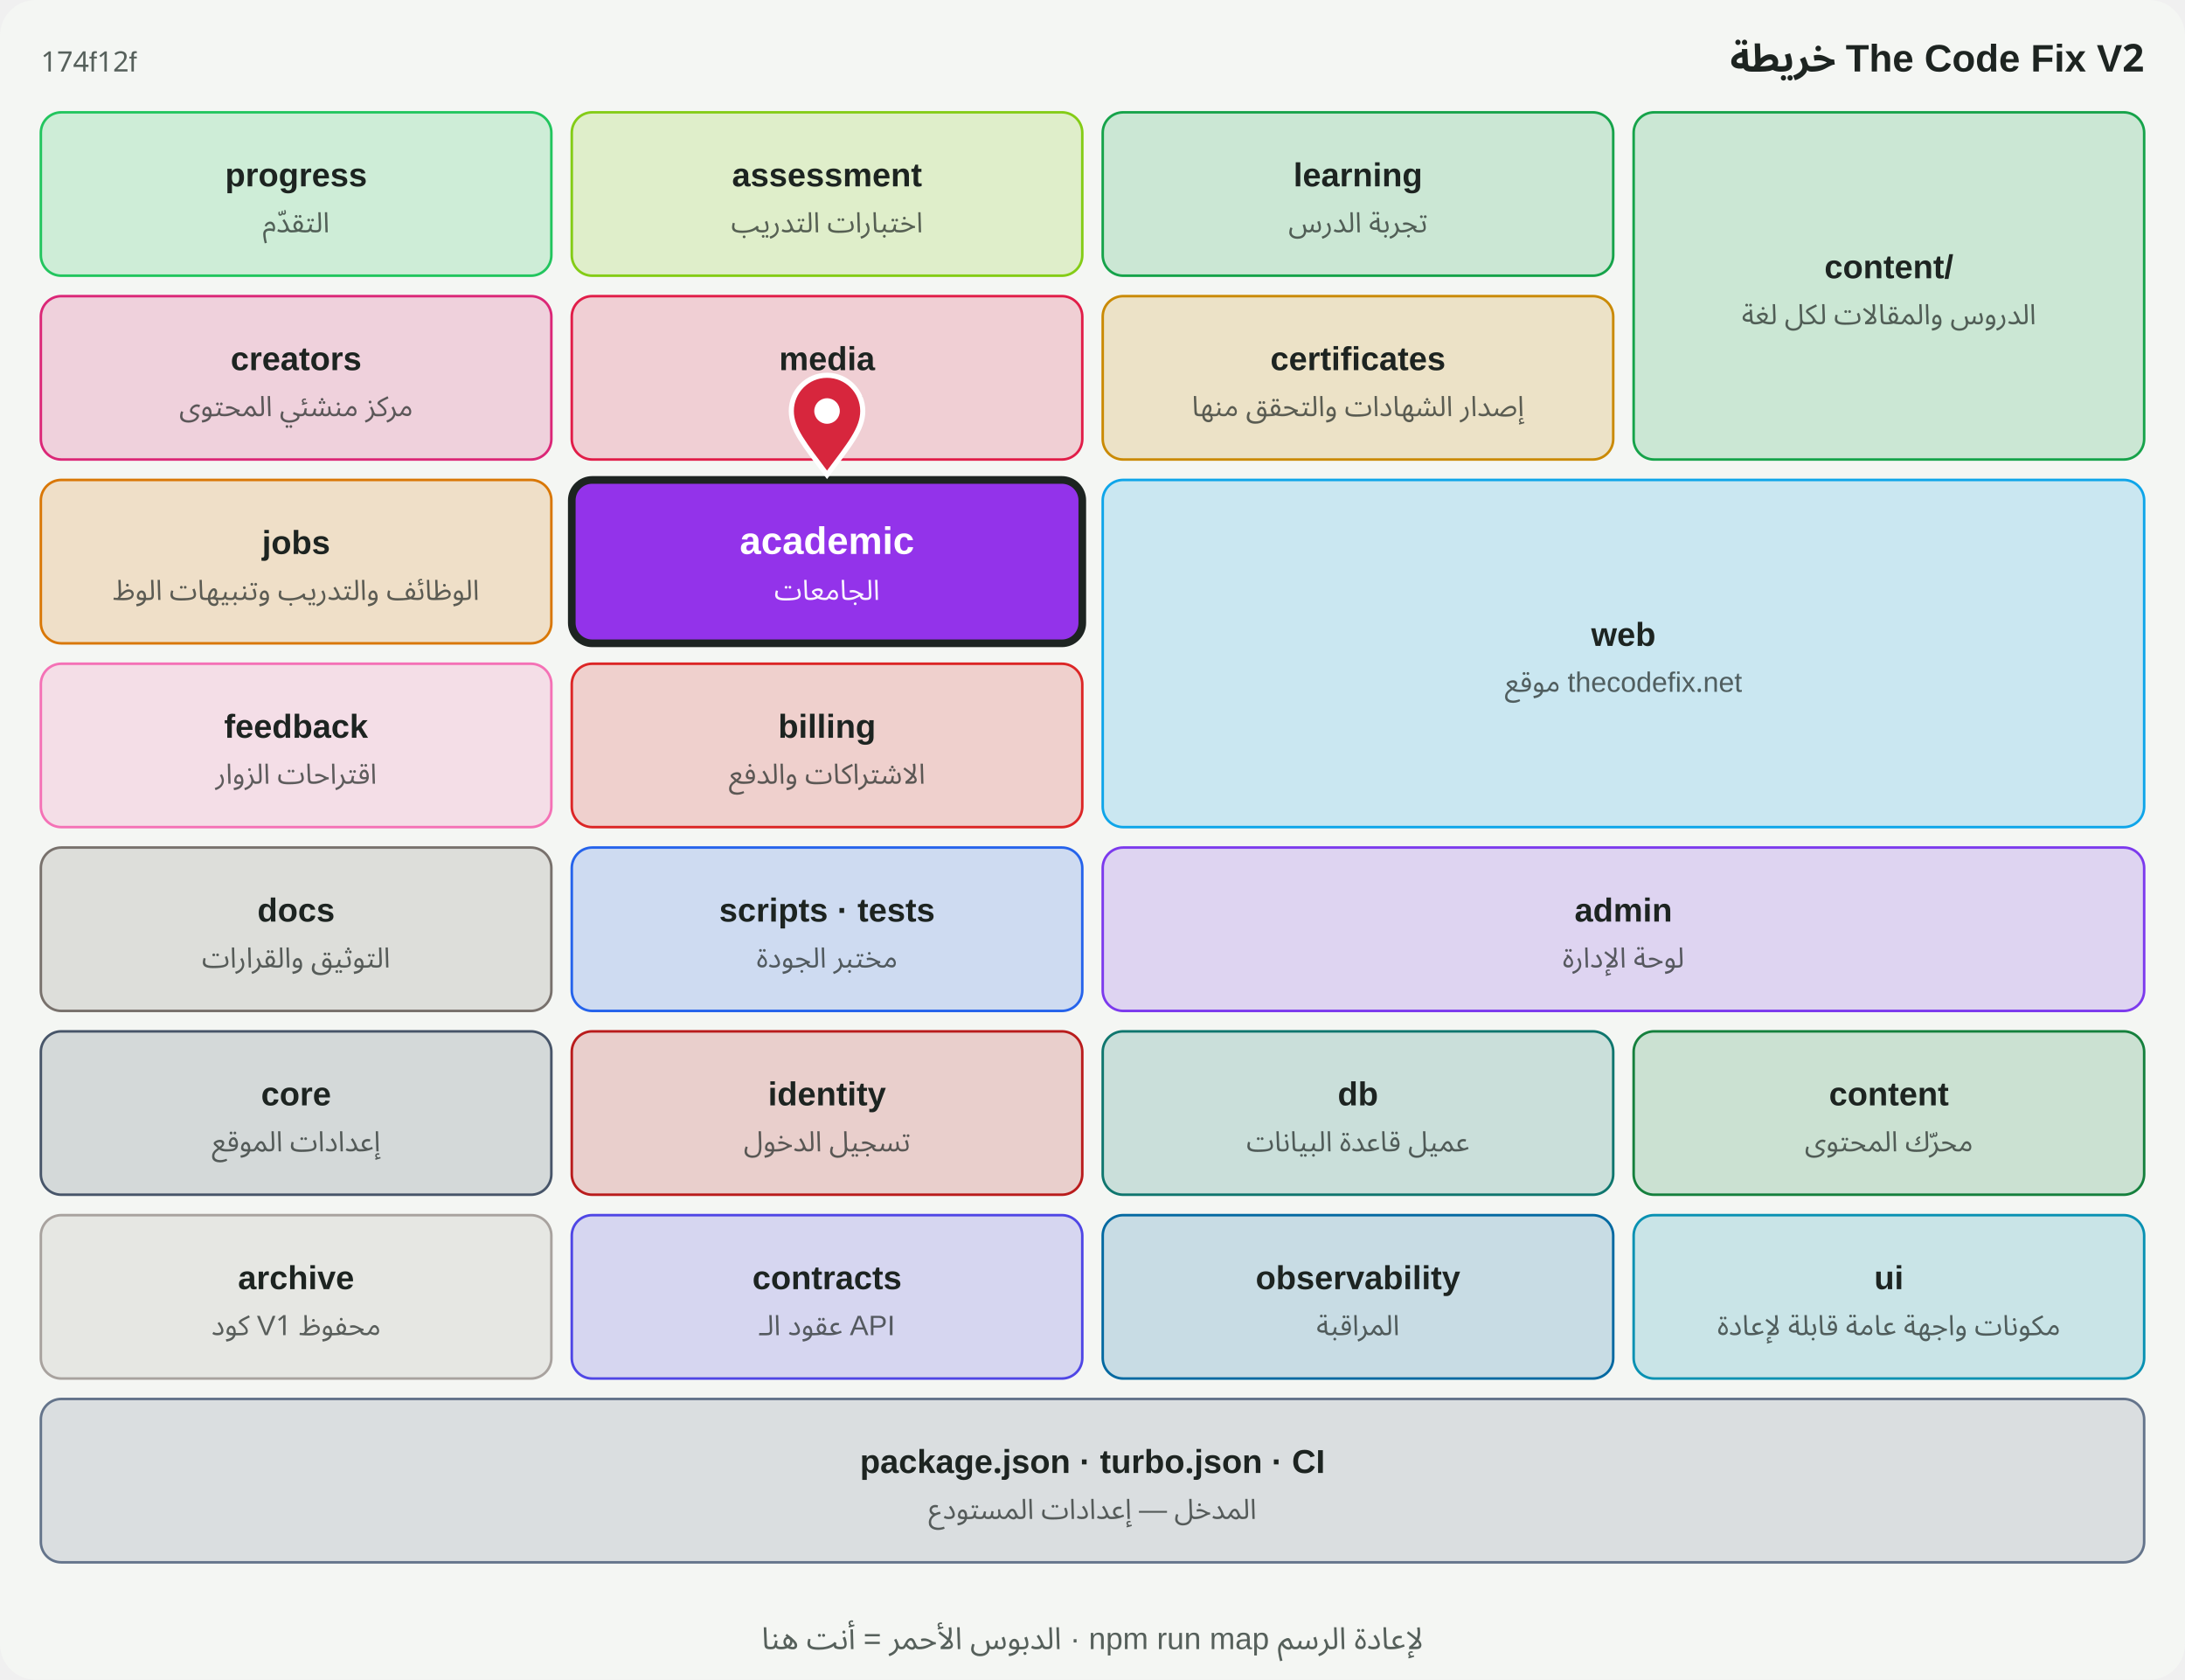
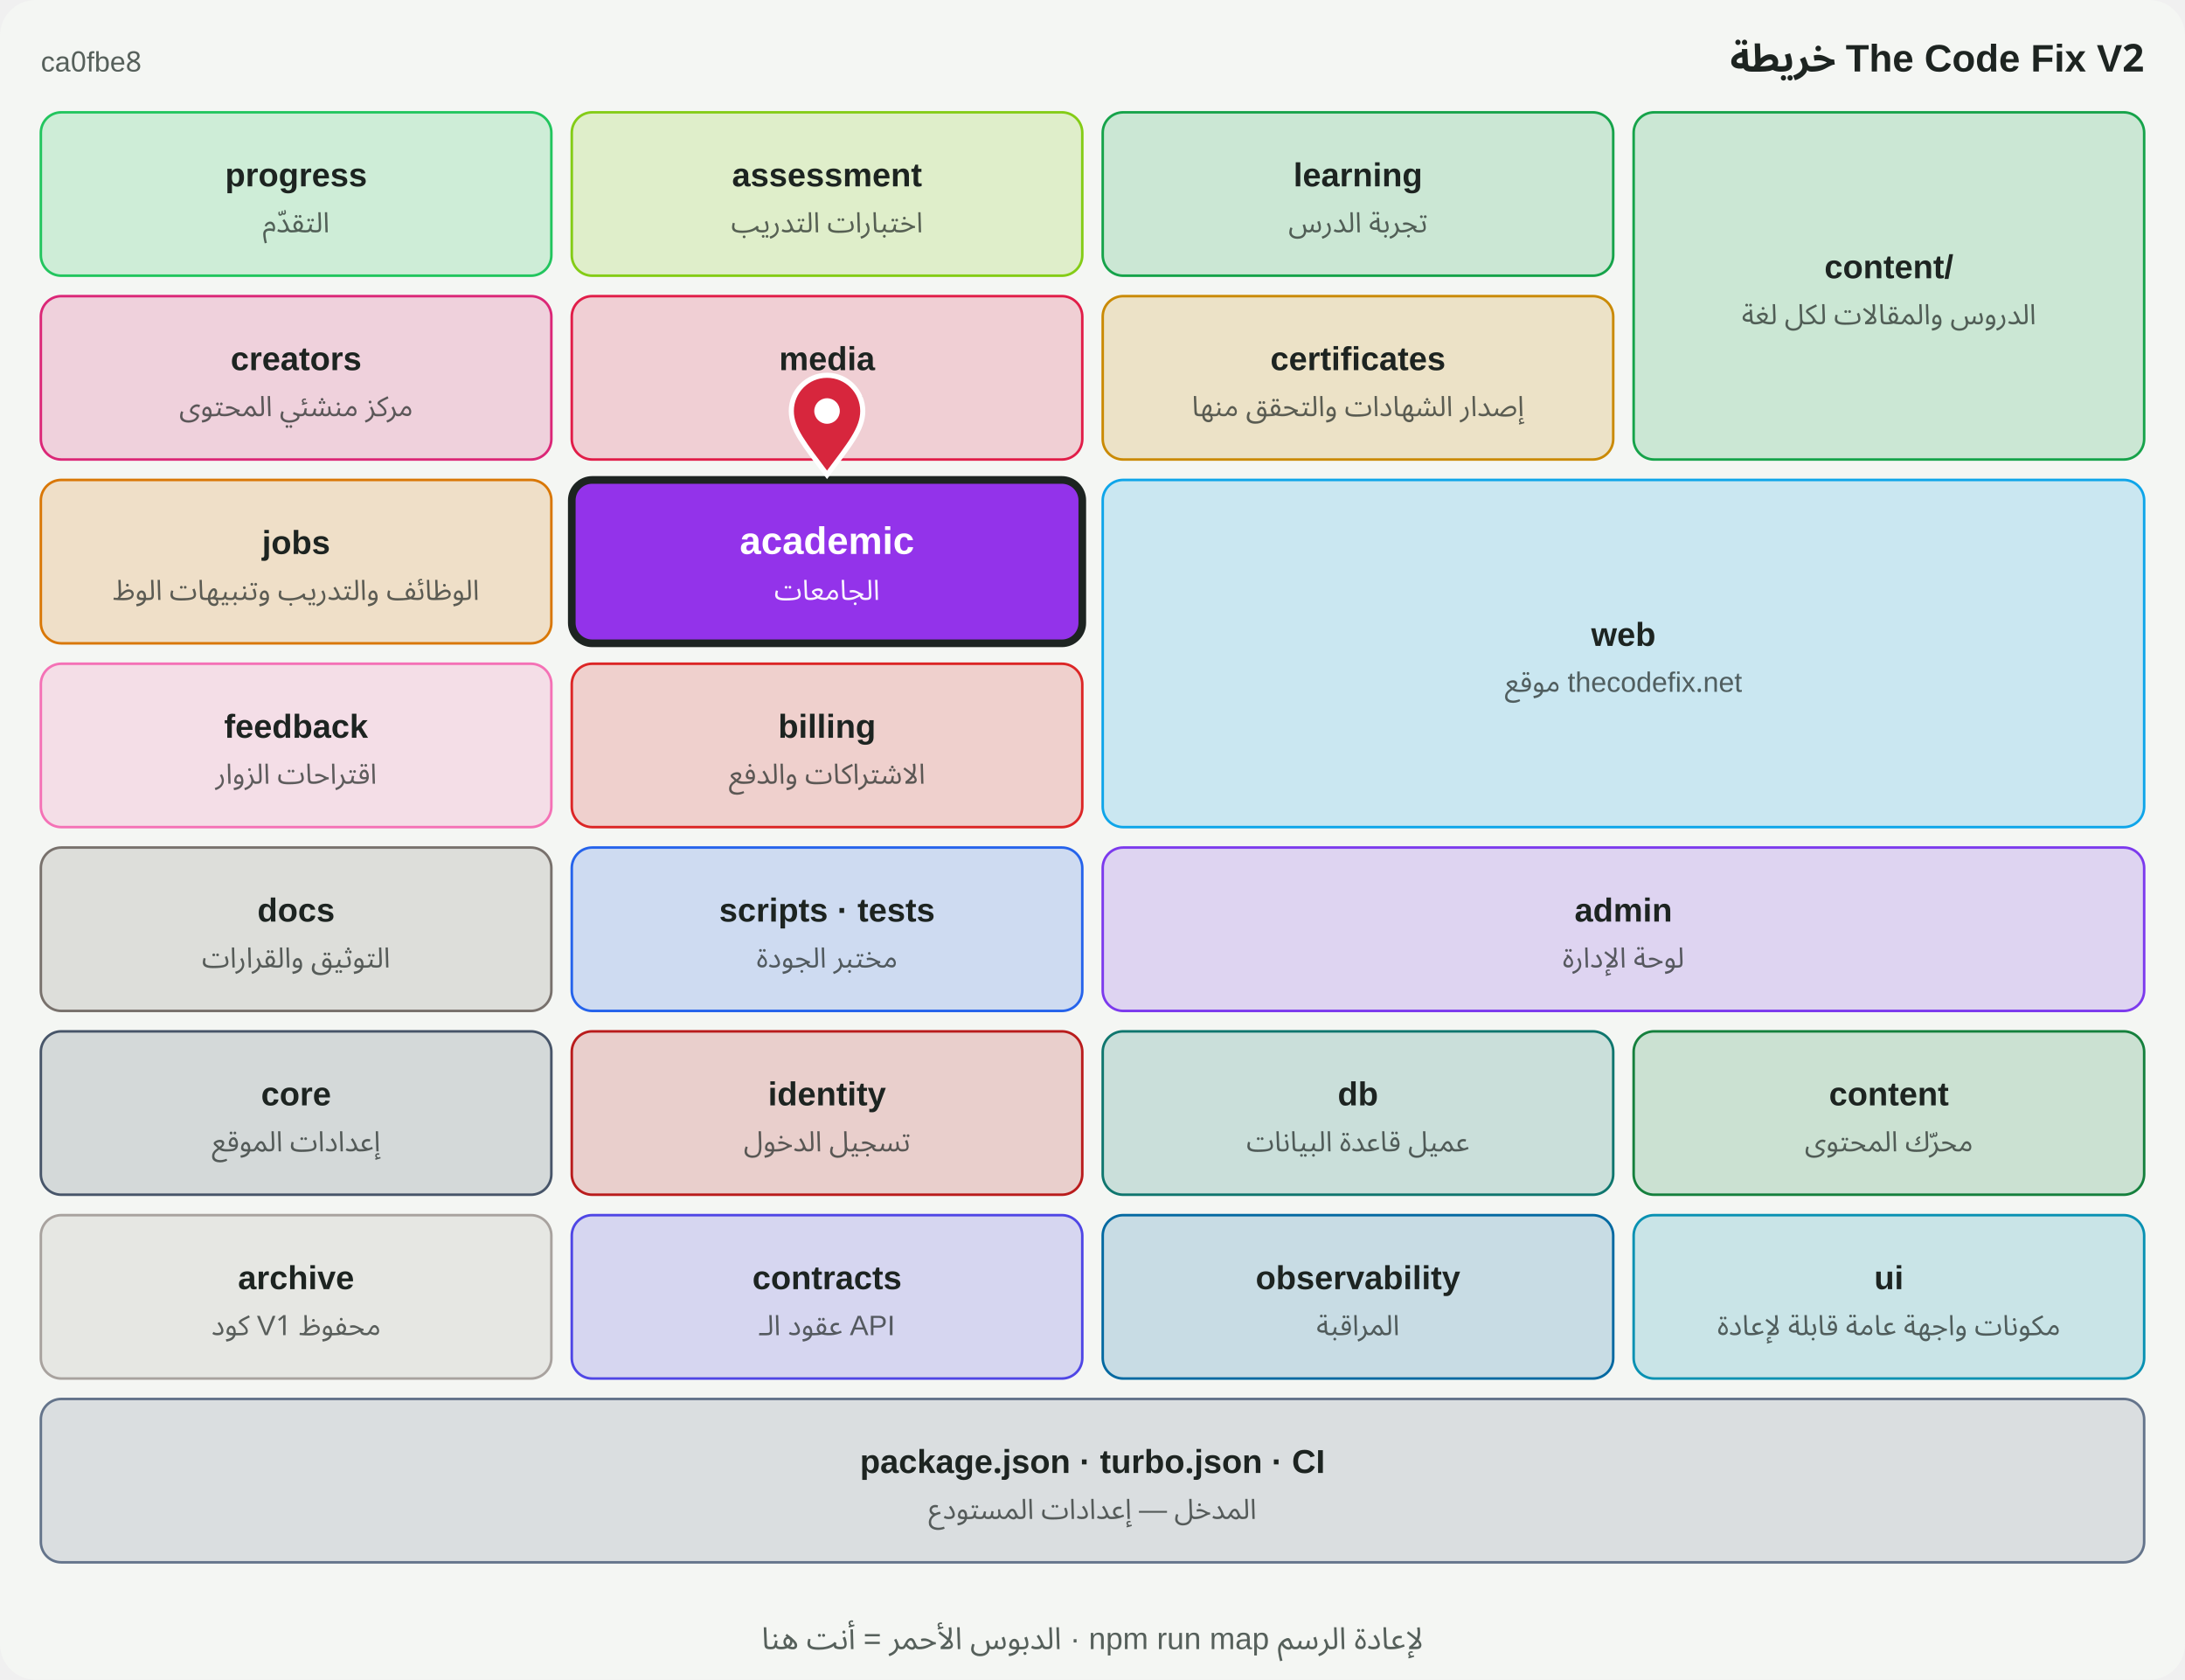
<svg xmlns="http://www.w3.org/2000/svg" viewBox="0 0 856 658" width="856" height="658" font-family="'Segoe UI', Tahoma, 'Noto Sans Arabic', Arial, sans-serif" role="img" aria-label="خريطة مشروع The Code Fix — الجامعات (@tcf/academic)">
  <rect width="856" height="658" rx="14" fill="#f4f6f3" />
  <text x="840" y="28" text-anchor="end" font-size="15" font-weight="700" fill="#1d2421">خريطة The Code Fix V2</text>
-   <text x="16" y="28" font-size="11" fill="#56605b">174f12f</text>
+   <text x="16" y="28" font-size="11" fill="#56605b">ca0fbe8</text>
  <g>
    <rect x="640" y="44" width="200" height="136" rx="8" fill="#16a34a" fill-opacity="0.18" stroke="#16a34a" stroke-width="1" />
    <text x="740" y="109" text-anchor="middle" font-size="13" font-weight="600" fill="#1d2421">content/</text>
    <text x="740" y="127" text-anchor="middle" font-size="11" fill="#1d2421" fill-opacity="0.7">الدروس والمقالات لكل لغة</text>
  </g>
  <g>
    <rect x="432" y="44" width="200" height="64" rx="8" fill="#16a34a" fill-opacity="0.18" stroke="#16a34a" stroke-width="1" />
    <text x="532" y="73" text-anchor="middle" font-size="13" font-weight="600" fill="#1d2421">learning</text>
    <text x="532" y="91" text-anchor="middle" font-size="11" fill="#1d2421" fill-opacity="0.7">تجربة الدرس</text>
  </g>
  <g>
    <rect x="224" y="44" width="200" height="64" rx="8" fill="#84cc16" fill-opacity="0.18" stroke="#84cc16" stroke-width="1" />
    <text x="324" y="73" text-anchor="middle" font-size="13" font-weight="600" fill="#1d2421">assessment</text>
    <text x="324" y="91" text-anchor="middle" font-size="11" fill="#1d2421" fill-opacity="0.7">اختبارات التدريب</text>
  </g>
  <g>
    <rect x="16" y="44" width="200" height="64" rx="8" fill="#22c55e" fill-opacity="0.18" stroke="#22c55e" stroke-width="1" />
    <text x="116" y="73" text-anchor="middle" font-size="13" font-weight="600" fill="#1d2421">progress</text>
    <text x="116" y="91" text-anchor="middle" font-size="11" fill="#1d2421" fill-opacity="0.7">التقدّم</text>
  </g>
  <g>
    <rect x="432" y="116" width="200" height="64" rx="8" fill="#ca8a04" fill-opacity="0.18" stroke="#ca8a04" stroke-width="1" />
    <text x="532" y="145" text-anchor="middle" font-size="13" font-weight="600" fill="#1d2421">certificates</text>
    <text x="532" y="163" text-anchor="middle" font-size="11" fill="#1d2421" fill-opacity="0.7">إصدار الشهادات والتحقق منها</text>
  </g>
  <g>
    <rect x="224" y="116" width="200" height="64" rx="8" fill="#e11d48" fill-opacity="0.18" stroke="#e11d48" stroke-width="1" />
    <text x="324" y="145" text-anchor="middle" font-size="13" font-weight="600" fill="#1d2421">media</text>
    <text x="324" y="163" text-anchor="middle" font-size="11" fill="#1d2421" fill-opacity="0.7">الفيديو</text>
  </g>
  <g>
    <rect x="16" y="116" width="200" height="64" rx="8" fill="#db2777" fill-opacity="0.18" stroke="#db2777" stroke-width="1" />
    <text x="116" y="145" text-anchor="middle" font-size="13" font-weight="600" fill="#1d2421">creators</text>
    <text x="116" y="163" text-anchor="middle" font-size="11" fill="#1d2421" fill-opacity="0.7">مركز منشئي المحتوى</text>
  </g>
  <g>
    <rect x="432" y="188" width="408" height="136" rx="8" fill="#0ea5e9" fill-opacity="0.18" stroke="#0ea5e9" stroke-width="1" />
    <text x="636" y="253" text-anchor="middle" font-size="13" font-weight="600" fill="#1d2421">web</text>
    <text x="636" y="271" text-anchor="middle" font-size="11" fill="#1d2421" fill-opacity="0.7">موقع thecodefix.net</text>
  </g>
  <g>
    <rect x="224" y="188" width="200" height="64" rx="8" fill="#9333ea" fill-opacity="1" stroke="#1d2421" stroke-width="3" />
    <text x="324" y="217" text-anchor="middle" font-size="15" font-weight="700" fill="#ffffff">academic</text>
    <text x="324" y="235" text-anchor="middle" font-size="11" fill="#ffffff" fill-opacity="0.95">الجامعات</text>
  </g>
  <path d="M324 186 c-9 -12 -14 -18 -14 -25 a14 14 0 0 1 28 0 c0 7 -5 13 -14 25z" fill="#d7263d" stroke="#fff" stroke-width="2" />
  <circle cx="324" cy="161" r="5" fill="#fff" />
  <g>
    <rect x="16" y="188" width="200" height="64" rx="8" fill="#d97706" fill-opacity="0.18" stroke="#d97706" stroke-width="1" />
    <text x="116" y="217" text-anchor="middle" font-size="13" font-weight="600" fill="#1d2421">jobs</text>
    <text x="116" y="235" text-anchor="middle" font-size="11" fill="#1d2421" fill-opacity="0.7">الوظائف والتدريب وتنبيهات الوظ</text>
  </g>
  <g>
    <rect x="224" y="260" width="200" height="64" rx="8" fill="#dc2626" fill-opacity="0.18" stroke="#dc2626" stroke-width="1" />
    <text x="324" y="289" text-anchor="middle" font-size="13" font-weight="600" fill="#1d2421">billing</text>
    <text x="324" y="307" text-anchor="middle" font-size="11" fill="#1d2421" fill-opacity="0.7">الاشتراكات والدفع</text>
  </g>
  <g>
    <rect x="16" y="260" width="200" height="64" rx="8" fill="#f472b6" fill-opacity="0.18" stroke="#f472b6" stroke-width="1" />
    <text x="116" y="289" text-anchor="middle" font-size="13" font-weight="600" fill="#1d2421">feedback</text>
    <text x="116" y="307" text-anchor="middle" font-size="11" fill="#1d2421" fill-opacity="0.7">اقتراحات الزوار</text>
  </g>
  <g>
    <rect x="432" y="332" width="408" height="64" rx="8" fill="#7c3aed" fill-opacity="0.18" stroke="#7c3aed" stroke-width="1" />
    <text x="636" y="361" text-anchor="middle" font-size="13" font-weight="600" fill="#1d2421">admin</text>
    <text x="636" y="379" text-anchor="middle" font-size="11" fill="#1d2421" fill-opacity="0.7">لوحة الإدارة</text>
  </g>
  <g>
    <rect x="224" y="332" width="200" height="64" rx="8" fill="#2563eb" fill-opacity="0.18" stroke="#2563eb" stroke-width="1" />
    <text x="324" y="361" text-anchor="middle" font-size="13" font-weight="600" fill="#1d2421">scripts · tests</text>
    <text x="324" y="379" text-anchor="middle" font-size="11" fill="#1d2421" fill-opacity="0.7">مختبر الجودة</text>
  </g>
  <g>
    <rect x="16" y="332" width="200" height="64" rx="8" fill="#78716c" fill-opacity="0.18" stroke="#78716c" stroke-width="1" />
    <text x="116" y="361" text-anchor="middle" font-size="13" font-weight="600" fill="#1d2421">docs</text>
    <text x="116" y="379" text-anchor="middle" font-size="11" fill="#1d2421" fill-opacity="0.7">التوثيق والقرارات</text>
  </g>
  <g>
    <rect x="640" y="404" width="200" height="64" rx="8" fill="#15803d" fill-opacity="0.18" stroke="#15803d" stroke-width="1" />
    <text x="740" y="433" text-anchor="middle" font-size="13" font-weight="600" fill="#1d2421">content</text>
    <text x="740" y="451" text-anchor="middle" font-size="11" fill="#1d2421" fill-opacity="0.7">محرّك المحتوى</text>
  </g>
  <g>
    <rect x="432" y="404" width="200" height="64" rx="8" fill="#0f766e" fill-opacity="0.18" stroke="#0f766e" stroke-width="1" />
    <text x="532" y="433" text-anchor="middle" font-size="13" font-weight="600" fill="#1d2421">db</text>
    <text x="532" y="451" text-anchor="middle" font-size="11" fill="#1d2421" fill-opacity="0.7">عميل قاعدة البيانات</text>
  </g>
  <g>
    <rect x="224" y="404" width="200" height="64" rx="8" fill="#b91c1c" fill-opacity="0.18" stroke="#b91c1c" stroke-width="1" />
    <text x="324" y="433" text-anchor="middle" font-size="13" font-weight="600" fill="#1d2421">identity</text>
    <text x="324" y="451" text-anchor="middle" font-size="11" fill="#1d2421" fill-opacity="0.7">تسجيل الدخول</text>
  </g>
  <g>
    <rect x="16" y="404" width="200" height="64" rx="8" fill="#475569" fill-opacity="0.18" stroke="#475569" stroke-width="1" />
    <text x="116" y="433" text-anchor="middle" font-size="13" font-weight="600" fill="#1d2421">core</text>
    <text x="116" y="451" text-anchor="middle" font-size="11" fill="#1d2421" fill-opacity="0.7">إعدادات الموقع</text>
  </g>
  <g>
    <rect x="640" y="476" width="200" height="64" rx="8" fill="#0891b2" fill-opacity="0.18" stroke="#0891b2" stroke-width="1" />
    <text x="740" y="505" text-anchor="middle" font-size="13" font-weight="600" fill="#1d2421">ui</text>
    <text x="740" y="523" text-anchor="middle" font-size="11" fill="#1d2421" fill-opacity="0.7">مكونات واجهة عامة قابلة لإعادة</text>
  </g>
  <g>
    <rect x="432" y="476" width="200" height="64" rx="8" fill="#0369a1" fill-opacity="0.18" stroke="#0369a1" stroke-width="1" />
    <text x="532" y="505" text-anchor="middle" font-size="13" font-weight="600" fill="#1d2421">observability</text>
    <text x="532" y="523" text-anchor="middle" font-size="11" fill="#1d2421" fill-opacity="0.7">المراقبة</text>
  </g>
  <g>
    <rect x="224" y="476" width="200" height="64" rx="8" fill="#4f46e5" fill-opacity="0.18" stroke="#4f46e5" stroke-width="1" />
    <text x="324" y="505" text-anchor="middle" font-size="13" font-weight="600" fill="#1d2421">contracts</text>
    <text x="324" y="523" text-anchor="middle" font-size="11" fill="#1d2421" fill-opacity="0.7">عقود الـ API</text>
  </g>
  <g>
    <rect x="16" y="476" width="200" height="64" rx="8" fill="#a8a29e" fill-opacity="0.18" stroke="#a8a29e" stroke-width="1" />
    <text x="116" y="505" text-anchor="middle" font-size="13" font-weight="600" fill="#1d2421">archive</text>
    <text x="116" y="523" text-anchor="middle" font-size="11" fill="#1d2421" fill-opacity="0.7">كود V1 محفوظ</text>
  </g>
  <g>
    <rect x="16" y="548" width="824" height="64" rx="8" fill="#64748b" fill-opacity="0.18" stroke="#64748b" stroke-width="1" />
    <text x="428" y="577" text-anchor="middle" font-size="13" font-weight="600" fill="#1d2421">package.json · turbo.json · CI</text>
    <text x="428" y="595" text-anchor="middle" font-size="11" fill="#1d2421" fill-opacity="0.7">المدخل — إعدادات المستودع</text>
  </g>
  <text x="428" y="646" text-anchor="middle" font-size="12" fill="#56605b">الدبوس الأحمر = أنت هنا · npm run map لإعادة الرسم</text>
</svg>
